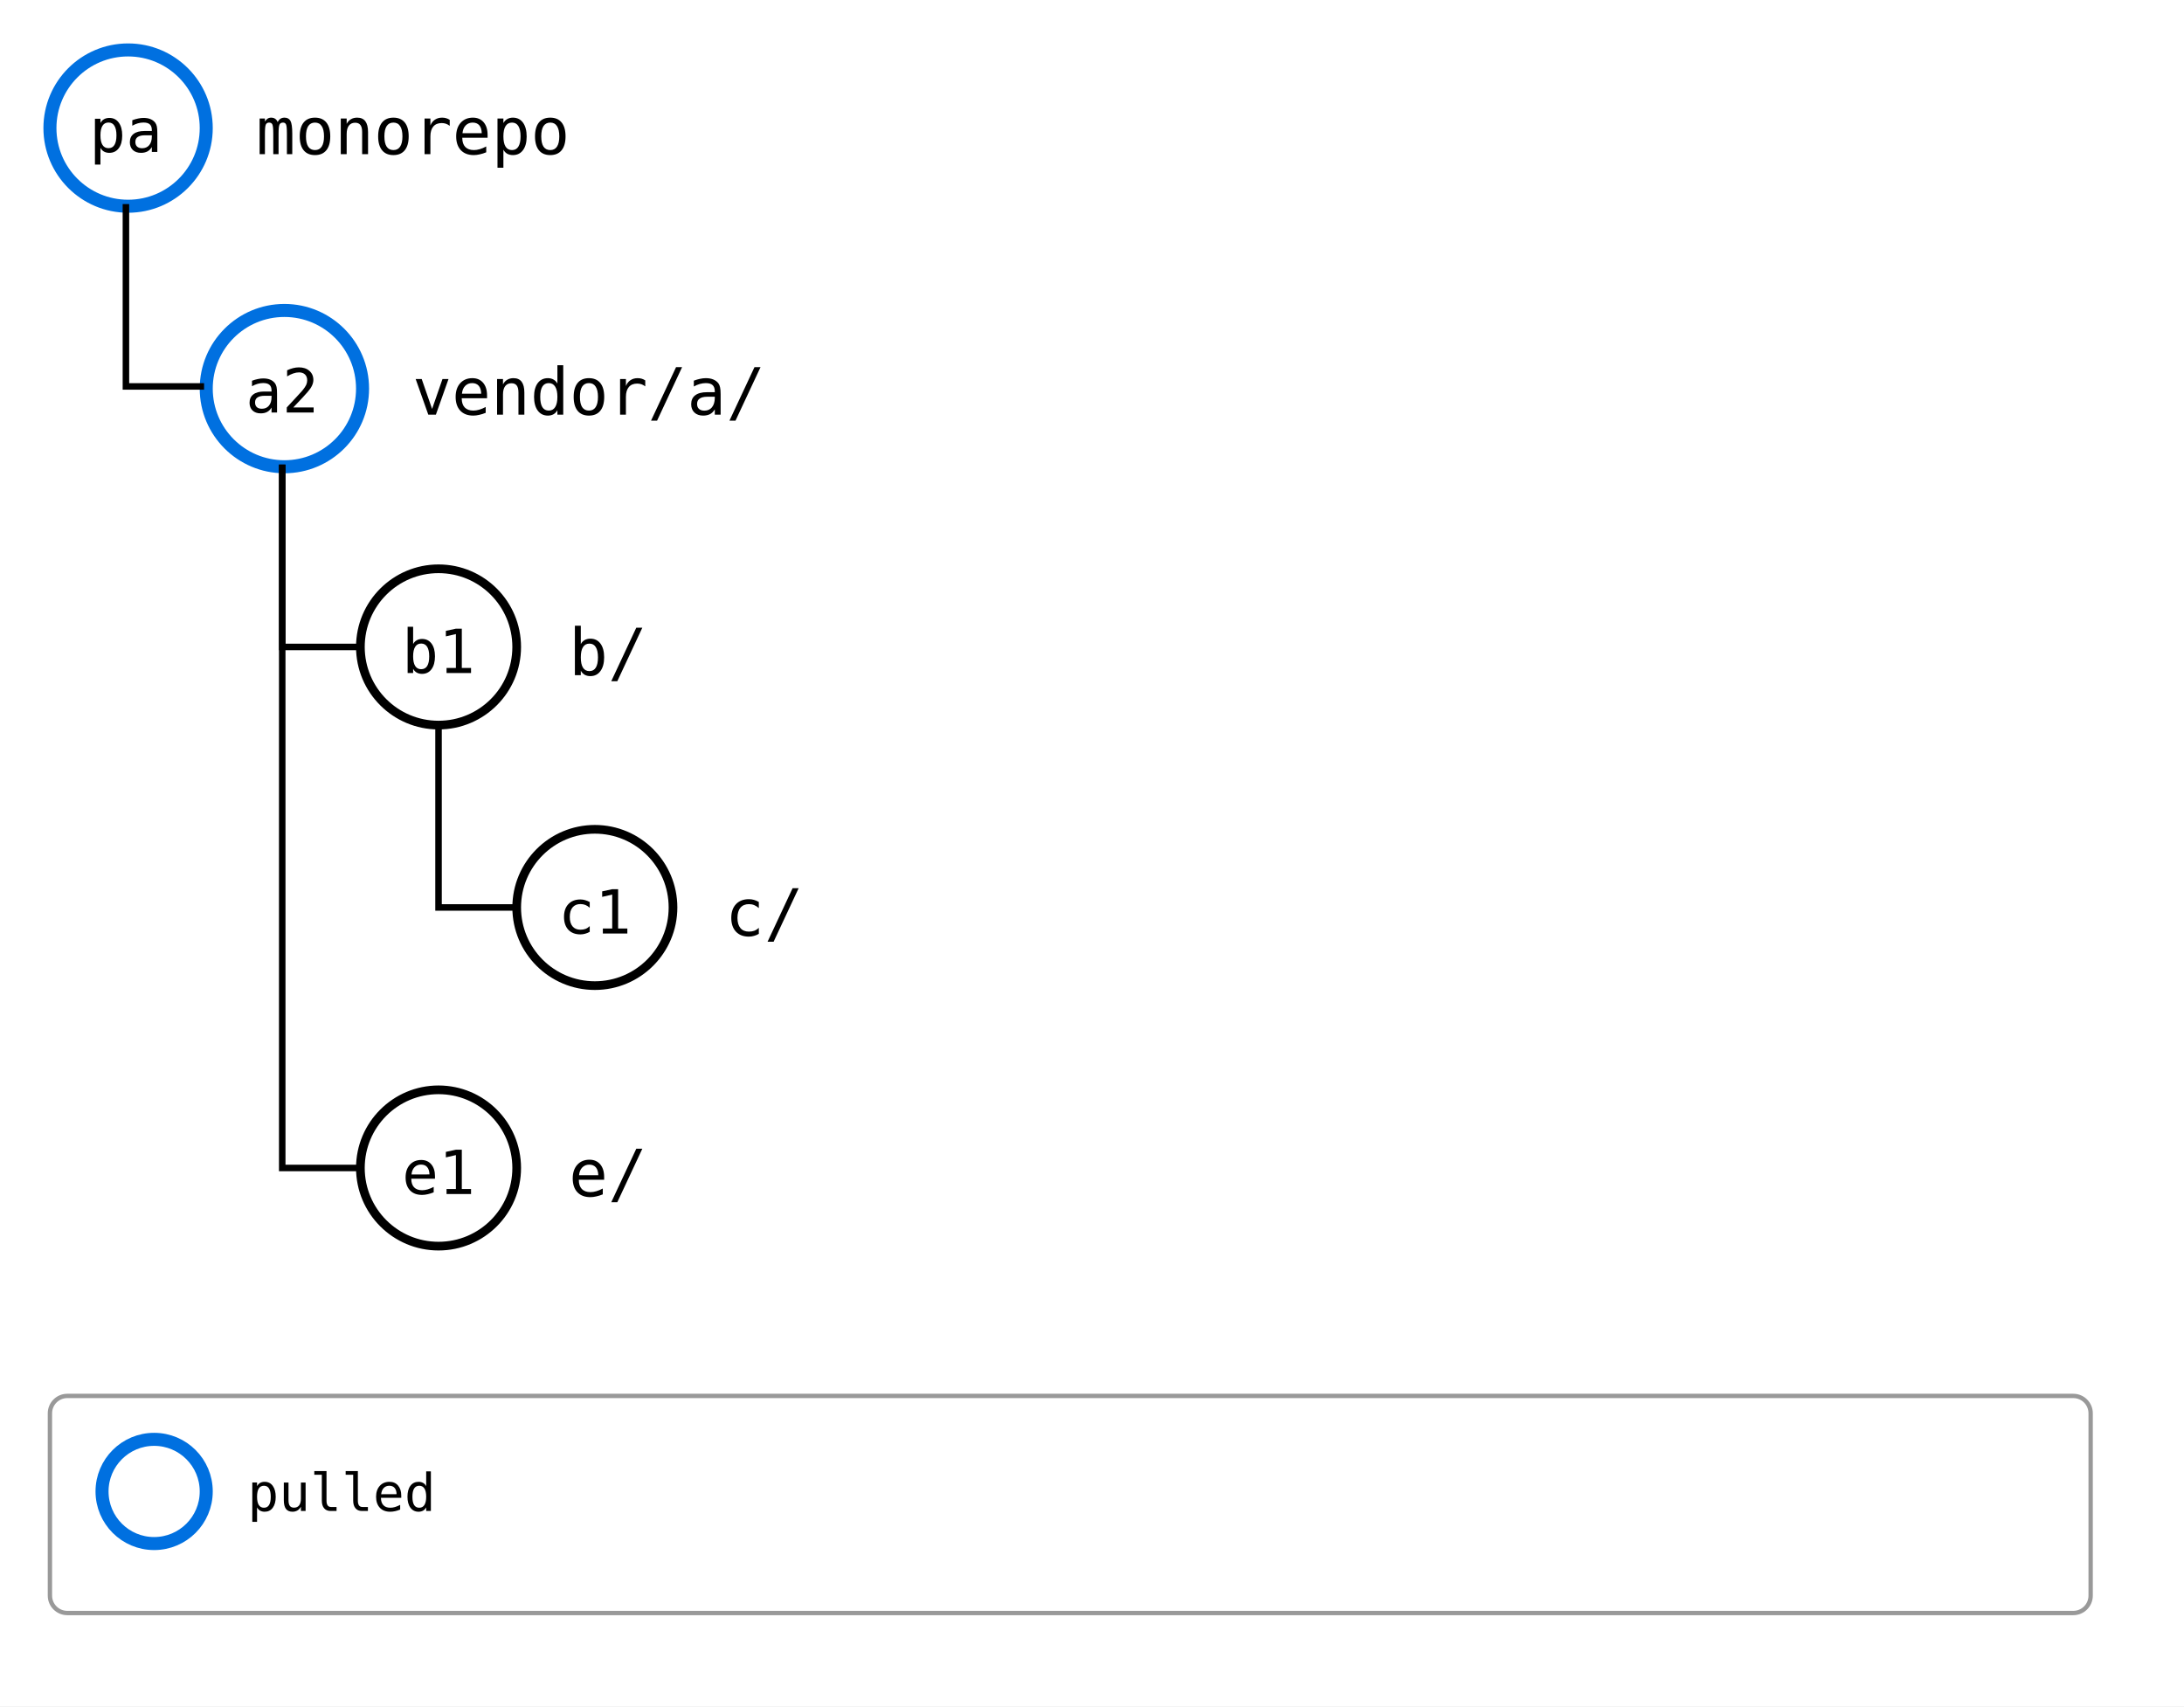
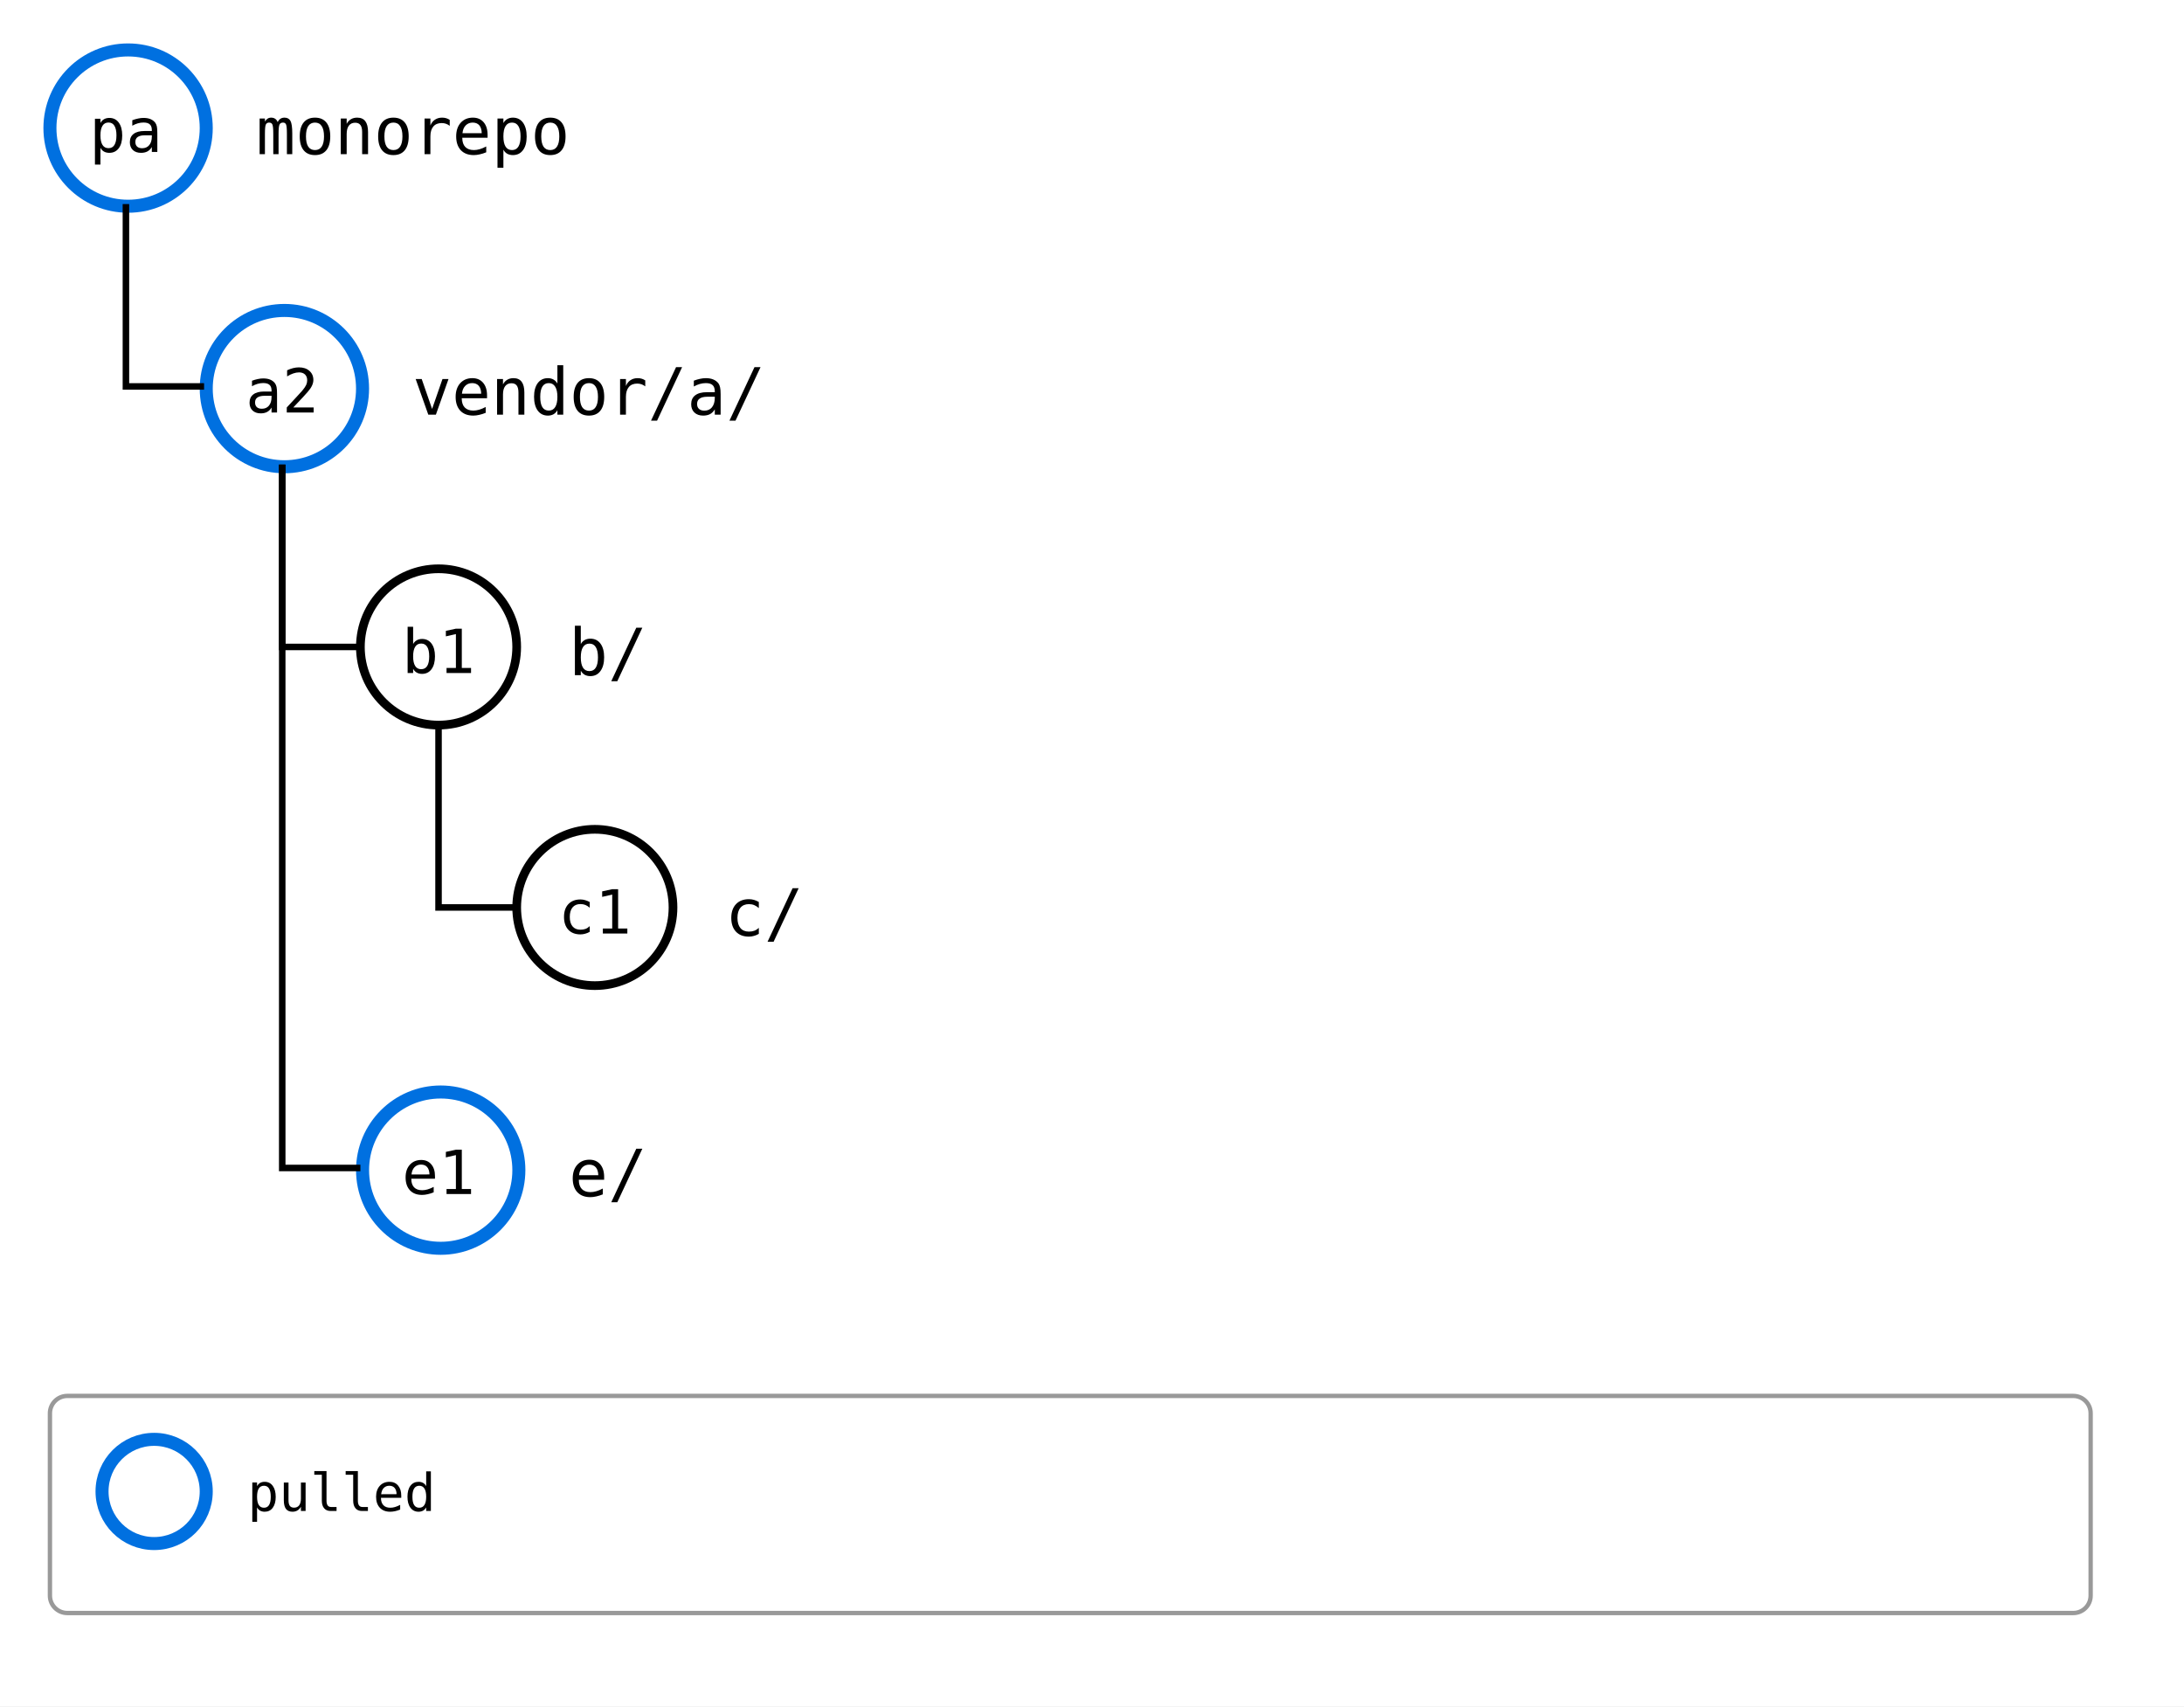
- <svg xmlns="http://www.w3.org/2000/svg" style="background: #ffffff; background-color: light-dark(#ffffff, #121212); color-scheme: light dark;" version="1.1" width="503px" height="393px" viewBox="0 0 503 393" id="ge-svg-PfYWD7qhJBe7cOK0jDzv" content="&lt;mxfile host=&quot;Electron&quot;&gt;&#10;  &lt;diagram name=&quot;tree&quot; id=&quot;tree&quot;&gt;&#10;    &lt;mxGraphModel grid=&quot;0&quot; gridSize=&quot;10&quot; guides=&quot;1&quot; tooltips=&quot;1&quot; connect=&quot;1&quot; arrows=&quot;1&quot; fold=&quot;0&quot; page=&quot;0&quot; pageScale=&quot;1&quot; pageWidth=&quot;850&quot; pageHeight=&quot;1100&quot; background=&quot;#ffffff&quot; math=&quot;0&quot; shadow=&quot;0&quot;&gt;&#10;      &lt;root&gt;&#10;        &lt;mxCell id=&quot;0&quot; /&gt;&#10;        &lt;mxCell id=&quot;1&quot; parent=&quot;0&quot; /&gt;&#10;        &lt;mxCell id=&quot;s0&quot; parent=&quot;1&quot; style=&quot;ellipse;aspect=fixed;strokeWidth=2;fontSize=14;fontFamily=Roboto Mono,monospace;strokeColor=#0070E0;strokeWidth=3;&quot; value=&quot;pa&quot; vertex=&quot;1&quot;&gt;&#10;          &lt;mxGeometry height=&quot;36&quot; width=&quot;36&quot; as=&quot;geometry&quot; /&gt;&#10;        &lt;/mxCell&gt;&#10;        &lt;mxCell id=&quot;f0&quot; parent=&quot;1&quot; style=&quot;text;align=left;verticalAlign=middle;fontSize=15;fontFamily=Roboto Mono,monospace;tree=1;&quot; value=&quot;monorepo&quot; vertex=&quot;1&quot;&gt;&#10;          &lt;mxGeometry height=&quot;36&quot; width=&quot;192&quot; x=&quot;46&quot; as=&quot;geometry&quot; /&gt;&#10;        &lt;/mxCell&gt;&#10;        &lt;mxCell id=&quot;s1&quot; parent=&quot;1&quot; style=&quot;ellipse;aspect=fixed;strokeWidth=2;fontSize=14;fontFamily=Roboto Mono,monospace;strokeColor=#0070E0;strokeWidth=3;&quot; value=&quot;a2&quot; vertex=&quot;1&quot;&gt;&#10;          &lt;mxGeometry height=&quot;36&quot; width=&quot;36&quot; x=&quot;36&quot; y=&quot;60&quot; as=&quot;geometry&quot; /&gt;&#10;        &lt;/mxCell&gt;&#10;        &lt;mxCell id=&quot;f1&quot; parent=&quot;1&quot; style=&quot;text;align=left;verticalAlign=middle;fontSize=15;fontFamily=Roboto Mono,monospace;&quot; value=&quot;vendor/a/&quot; vertex=&quot;1&quot;&gt;&#10;          &lt;mxGeometry height=&quot;36&quot; width=&quot;201&quot; x=&quot;82&quot; y=&quot;60&quot; as=&quot;geometry&quot; /&gt;&#10;        &lt;/mxCell&gt;&#10;        &lt;mxCell id=&quot;s2&quot; parent=&quot;1&quot; style=&quot;ellipse;aspect=fixed;strokeWidth=2;fontSize=14;fontFamily=Roboto Mono,monospace;&quot; value=&quot;b1&quot; vertex=&quot;1&quot;&gt;&#10;          &lt;mxGeometry height=&quot;36&quot; width=&quot;36&quot; x=&quot;72&quot; y=&quot;120&quot; as=&quot;geometry&quot; /&gt;&#10;        &lt;/mxCell&gt;&#10;        &lt;mxCell id=&quot;f2&quot; parent=&quot;1&quot; style=&quot;text;align=left;verticalAlign=middle;fontSize=15;fontFamily=Roboto Mono,monospace;&quot; value=&quot;b/&quot; vertex=&quot;1&quot;&gt;&#10;          &lt;mxGeometry height=&quot;36&quot; width=&quot;138&quot; x=&quot;118&quot; y=&quot;120&quot; as=&quot;geometry&quot; /&gt;&#10;        &lt;/mxCell&gt;&#10;        &lt;mxCell id=&quot;s3&quot; parent=&quot;1&quot; style=&quot;ellipse;aspect=fixed;strokeWidth=2;fontSize=14;fontFamily=Roboto Mono,monospace;&quot; value=&quot;c1&quot; vertex=&quot;1&quot;&gt;&#10;          &lt;mxGeometry height=&quot;36&quot; width=&quot;36&quot; x=&quot;108&quot; y=&quot;180&quot; as=&quot;geometry&quot; /&gt;&#10;        &lt;/mxCell&gt;&#10;        &lt;mxCell id=&quot;f3&quot; parent=&quot;1&quot; style=&quot;text;align=left;verticalAlign=middle;fontSize=15;fontFamily=Roboto Mono,monospace;&quot; value=&quot;c/&quot; vertex=&quot;1&quot;&gt;&#10;          &lt;mxGeometry height=&quot;36&quot; width=&quot;138&quot; x=&quot;154&quot; y=&quot;180&quot; as=&quot;geometry&quot; /&gt;&#10;        &lt;/mxCell&gt;&#10;        &lt;mxCell id=&quot;s4&quot; parent=&quot;1&quot; style=&quot;ellipse;aspect=fixed;strokeWidth=2;fontSize=14;fontFamily=Roboto Mono,monospace;&quot; value=&quot;e1&quot; vertex=&quot;1&quot;&gt;&#10;          &lt;mxGeometry height=&quot;36&quot; width=&quot;36&quot; x=&quot;72&quot; y=&quot;240&quot; as=&quot;geometry&quot; /&gt;&#10;        &lt;/mxCell&gt;&#10;        &lt;mxCell id=&quot;f4&quot; parent=&quot;1&quot; style=&quot;text;align=left;verticalAlign=middle;fontSize=15;fontFamily=Roboto Mono,monospace;&quot; value=&quot;e/&quot; vertex=&quot;1&quot;&gt;&#10;          &lt;mxGeometry height=&quot;36&quot; width=&quot;138&quot; x=&quot;118&quot; y=&quot;240&quot; as=&quot;geometry&quot; /&gt;&#10;        &lt;/mxCell&gt;&#10;        &lt;mxCell id=&quot;legend&quot; parent=&quot;1&quot; style=&quot;rounded=1;arcSize=8;fillColor=none;strokeColor=#999999;strokeWidth=1;legend=1;&quot; value=&quot;&quot; vertex=&quot;1&quot;&gt;&#10;          &lt;mxGeometry height=&quot;50&quot; width=&quot;470&quot; y=&quot;310&quot; as=&quot;geometry&quot; /&gt;&#10;        &lt;/mxCell&gt;&#10;        &lt;mxCell id=&quot;lg0&quot; parent=&quot;legend&quot; style=&quot;ellipse;aspect=fixed;strokeWidth=2;strokeColor=#0070E0;strokeWidth=3;&quot; value=&quot;&quot; vertex=&quot;1&quot;&gt;&#10;          &lt;mxGeometry height=&quot;24&quot; width=&quot;24&quot; x=&quot;12&quot; y=&quot;10&quot; as=&quot;geometry&quot; /&gt;&#10;        &lt;/mxCell&gt;&#10;        &lt;mxCell id=&quot;lt0&quot; parent=&quot;legend&quot; style=&quot;text;align=left;verticalAlign=middle;fontSize=12;fontFamily=Roboto Mono,monospace;&quot; value=&quot;pulled&quot; vertex=&quot;1&quot;&gt;&#10;          &lt;mxGeometry height=&quot;28&quot; width=&quot;190&quot; x=&quot;44&quot; y=&quot;8&quot; as=&quot;geometry&quot; /&gt;&#10;        &lt;/mxCell&gt;&#10;        &lt;mxCell id=&quot;c1&quot; edge=&quot;1&quot; parent=&quot;1&quot; source=&quot;s0&quot; style=&quot;endArrow=none;strokeWidth=1.5;edgeStyle=orthogonalEdgeStyle;rounded=0;exitX=0.5;exitY=1;exitDx=0;exitDy=0;entryX=0;entryY=0.5;entryDx=0;entryDy=0;&quot; target=&quot;s1&quot;&gt;&#10;          &lt;mxGeometry relative=&quot;1&quot; as=&quot;geometry&quot; /&gt;&#10;        &lt;/mxCell&gt;&#10;        &lt;mxCell id=&quot;c2&quot; edge=&quot;1&quot; parent=&quot;1&quot; source=&quot;s1&quot; style=&quot;endArrow=none;strokeWidth=1.5;edgeStyle=orthogonalEdgeStyle;rounded=0;exitX=0.5;exitY=1;exitDx=0;exitDy=0;entryX=0;entryY=0.5;entryDx=0;entryDy=0;&quot; target=&quot;s2&quot;&gt;&#10;          &lt;mxGeometry relative=&quot;1&quot; as=&quot;geometry&quot; /&gt;&#10;        &lt;/mxCell&gt;&#10;        &lt;mxCell id=&quot;c3&quot; edge=&quot;1&quot; parent=&quot;1&quot; source=&quot;s2&quot; style=&quot;endArrow=none;strokeWidth=1.5;edgeStyle=orthogonalEdgeStyle;rounded=0;exitX=0.5;exitY=1;exitDx=0;exitDy=0;entryX=0;entryY=0.5;entryDx=0;entryDy=0;&quot; target=&quot;s3&quot;&gt;&#10;          &lt;mxGeometry relative=&quot;1&quot; as=&quot;geometry&quot; /&gt;&#10;        &lt;/mxCell&gt;&#10;        &lt;mxCell id=&quot;c4&quot; edge=&quot;1&quot; parent=&quot;1&quot; source=&quot;s1&quot; style=&quot;endArrow=none;strokeWidth=1.5;edgeStyle=orthogonalEdgeStyle;rounded=0;exitX=0.5;exitY=1;exitDx=0;exitDy=0;entryX=0;entryY=0.5;entryDx=0;entryDy=0;&quot; target=&quot;s4&quot;&gt;&#10;          &lt;mxGeometry relative=&quot;1&quot; as=&quot;geometry&quot; /&gt;&#10;        &lt;/mxCell&gt;&#10;      &lt;/root&gt;&#10;    &lt;/mxGraphModel&gt;&#10;  &lt;/diagram&gt;&#10;&lt;/mxfile&gt;&#10;">
-   <style type="text/css">@supports (color: light-dark(#000, #fff)) { #ge-svg-PfYWD7qhJBe7cOK0jDzv { --ge-adaptive-bg: light-dark(#ffffff, var(--ge-dark-color, #121212)); } }</style>
+ <svg xmlns="http://www.w3.org/2000/svg" style="background: #ffffff; background-color: light-dark(#ffffff, #121212); color-scheme: light dark;" version="1.1" width="503px" height="393px" viewBox="0 0 503 393" id="ge-svg-yHl-VAx7AtNTaStv2Rbq" content="&lt;mxfile host=&quot;Electron&quot;&gt;&#10;  &lt;diagram name=&quot;tree&quot; id=&quot;tree&quot;&gt;&#10;    &lt;mxGraphModel dx=&quot;-258&quot; dy=&quot;-101&quot; grid=&quot;0&quot; gridSize=&quot;10&quot; guides=&quot;1&quot; tooltips=&quot;1&quot; connect=&quot;1&quot; arrows=&quot;1&quot; fold=&quot;0&quot; page=&quot;0&quot; pageScale=&quot;1&quot; pageWidth=&quot;850&quot; pageHeight=&quot;1100&quot; background=&quot;#ffffff&quot; math=&quot;0&quot; shadow=&quot;0&quot;&gt;&#10;      &lt;root&gt;&#10;        &lt;mxCell id=&quot;0&quot; /&gt;&#10;        &lt;mxCell id=&quot;1&quot; parent=&quot;0&quot; /&gt;&#10;        &lt;mxCell id=&quot;s0&quot; parent=&quot;1&quot; style=&quot;ellipse;aspect=fixed;strokeWidth=2;fontSize=14;fontFamily=Roboto Mono,monospace;strokeColor=#0070E0;strokeWidth=3;&quot; value=&quot;pa&quot; vertex=&quot;1&quot;&gt;&#10;          &lt;mxGeometry height=&quot;36&quot; width=&quot;36&quot; as=&quot;geometry&quot; /&gt;&#10;        &lt;/mxCell&gt;&#10;        &lt;mxCell id=&quot;f0&quot; parent=&quot;1&quot; style=&quot;text;align=left;verticalAlign=middle;fontSize=15;fontFamily=Roboto Mono,monospace;tree=1;&quot; value=&quot;monorepo&quot; vertex=&quot;1&quot;&gt;&#10;          &lt;mxGeometry height=&quot;36&quot; width=&quot;192&quot; x=&quot;46&quot; as=&quot;geometry&quot; /&gt;&#10;        &lt;/mxCell&gt;&#10;        &lt;mxCell id=&quot;s1&quot; parent=&quot;1&quot; style=&quot;ellipse;aspect=fixed;strokeWidth=2;fontSize=14;fontFamily=Roboto Mono,monospace;strokeColor=#0070E0;strokeWidth=3;&quot; value=&quot;a2&quot; vertex=&quot;1&quot;&gt;&#10;          &lt;mxGeometry height=&quot;36&quot; width=&quot;36&quot; x=&quot;36&quot; y=&quot;60&quot; as=&quot;geometry&quot; /&gt;&#10;        &lt;/mxCell&gt;&#10;        &lt;mxCell id=&quot;f1&quot; parent=&quot;1&quot; style=&quot;text;align=left;verticalAlign=middle;fontSize=15;fontFamily=Roboto Mono,monospace;&quot; value=&quot;vendor/a/&quot; vertex=&quot;1&quot;&gt;&#10;          &lt;mxGeometry height=&quot;36&quot; width=&quot;201&quot; x=&quot;82&quot; y=&quot;60&quot; as=&quot;geometry&quot; /&gt;&#10;        &lt;/mxCell&gt;&#10;        &lt;mxCell id=&quot;s2&quot; parent=&quot;1&quot; style=&quot;ellipse;aspect=fixed;strokeWidth=2;fontSize=14;fontFamily=Roboto Mono,monospace;&quot; value=&quot;b1&quot; vertex=&quot;1&quot;&gt;&#10;          &lt;mxGeometry height=&quot;36&quot; width=&quot;36&quot; x=&quot;72&quot; y=&quot;120&quot; as=&quot;geometry&quot; /&gt;&#10;        &lt;/mxCell&gt;&#10;        &lt;mxCell id=&quot;f2&quot; parent=&quot;1&quot; style=&quot;text;align=left;verticalAlign=middle;fontSize=15;fontFamily=Roboto Mono,monospace;&quot; value=&quot;b/&quot; vertex=&quot;1&quot;&gt;&#10;          &lt;mxGeometry height=&quot;36&quot; width=&quot;138&quot; x=&quot;118&quot; y=&quot;120&quot; as=&quot;geometry&quot; /&gt;&#10;        &lt;/mxCell&gt;&#10;        &lt;mxCell id=&quot;s3&quot; parent=&quot;1&quot; style=&quot;ellipse;aspect=fixed;strokeWidth=2;fontSize=14;fontFamily=Roboto Mono,monospace;&quot; value=&quot;c1&quot; vertex=&quot;1&quot;&gt;&#10;          &lt;mxGeometry height=&quot;36&quot; width=&quot;36&quot; x=&quot;108&quot; y=&quot;180&quot; as=&quot;geometry&quot; /&gt;&#10;        &lt;/mxCell&gt;&#10;        &lt;mxCell id=&quot;f3&quot; parent=&quot;1&quot; style=&quot;text;align=left;verticalAlign=middle;fontSize=15;fontFamily=Roboto Mono,monospace;&quot; value=&quot;c/&quot; vertex=&quot;1&quot;&gt;&#10;          &lt;mxGeometry height=&quot;36&quot; width=&quot;138&quot; x=&quot;154&quot; y=&quot;180&quot; as=&quot;geometry&quot; /&gt;&#10;        &lt;/mxCell&gt;&#10;        &lt;mxCell id=&quot;s4&quot; parent=&quot;1&quot; style=&quot;ellipse;aspect=fixed;strokeWidth=2;fontSize=14;fontFamily=Roboto Mono,monospace;strokeColor=#0070E0;strokeWidth=3;&quot; value=&quot;e1&quot; vertex=&quot;1&quot;&gt;&#10;          &lt;mxGeometry height=&quot;36&quot; width=&quot;36&quot; x=&quot;72&quot; y=&quot;240&quot; as=&quot;geometry&quot; /&gt;&#10;        &lt;/mxCell&gt;&#10;        &lt;mxCell id=&quot;f4&quot; parent=&quot;1&quot; style=&quot;text;align=left;verticalAlign=middle;fontSize=15;fontFamily=Roboto Mono,monospace;&quot; value=&quot;e/&quot; vertex=&quot;1&quot;&gt;&#10;          &lt;mxGeometry height=&quot;36&quot; width=&quot;138&quot; x=&quot;118&quot; y=&quot;240&quot; as=&quot;geometry&quot; /&gt;&#10;        &lt;/mxCell&gt;&#10;        &lt;mxCell id=&quot;legend&quot; parent=&quot;1&quot; style=&quot;rounded=1;arcSize=8;fillColor=none;strokeColor=#999999;strokeWidth=1;legend=1;&quot; value=&quot;&quot; vertex=&quot;1&quot;&gt;&#10;          &lt;mxGeometry height=&quot;50&quot; width=&quot;470&quot; y=&quot;310&quot; as=&quot;geometry&quot; /&gt;&#10;        &lt;/mxCell&gt;&#10;        &lt;mxCell id=&quot;lg0&quot; parent=&quot;legend&quot; style=&quot;ellipse;aspect=fixed;strokeWidth=2;strokeColor=#0070E0;strokeWidth=3;&quot; value=&quot;&quot; vertex=&quot;1&quot;&gt;&#10;          &lt;mxGeometry height=&quot;24&quot; width=&quot;24&quot; x=&quot;12&quot; y=&quot;10&quot; as=&quot;geometry&quot; /&gt;&#10;        &lt;/mxCell&gt;&#10;        &lt;mxCell id=&quot;lt0&quot; parent=&quot;legend&quot; style=&quot;text;align=left;verticalAlign=middle;fontSize=12;fontFamily=Roboto Mono,monospace;&quot; value=&quot;pulled&quot; vertex=&quot;1&quot;&gt;&#10;          &lt;mxGeometry height=&quot;28&quot; width=&quot;190&quot; x=&quot;44&quot; y=&quot;8&quot; as=&quot;geometry&quot; /&gt;&#10;        &lt;/mxCell&gt;&#10;        &lt;mxCell id=&quot;c1&quot; edge=&quot;1&quot; parent=&quot;1&quot; source=&quot;s0&quot; style=&quot;endArrow=none;strokeWidth=1.5;edgeStyle=orthogonalEdgeStyle;rounded=0;exitX=0.5;exitY=1;exitDx=0;exitDy=0;entryX=0;entryY=0.5;entryDx=0;entryDy=0;&quot; target=&quot;s1&quot;&gt;&#10;          &lt;mxGeometry relative=&quot;1&quot; as=&quot;geometry&quot; /&gt;&#10;        &lt;/mxCell&gt;&#10;        &lt;mxCell id=&quot;c2&quot; edge=&quot;1&quot; parent=&quot;1&quot; source=&quot;s1&quot; style=&quot;endArrow=none;strokeWidth=1.5;edgeStyle=orthogonalEdgeStyle;rounded=0;exitX=0.5;exitY=1;exitDx=0;exitDy=0;entryX=0;entryY=0.5;entryDx=0;entryDy=0;&quot; target=&quot;s2&quot;&gt;&#10;          &lt;mxGeometry relative=&quot;1&quot; as=&quot;geometry&quot; /&gt;&#10;        &lt;/mxCell&gt;&#10;        &lt;mxCell id=&quot;c3&quot; edge=&quot;1&quot; parent=&quot;1&quot; source=&quot;s2&quot; style=&quot;endArrow=none;strokeWidth=1.5;edgeStyle=orthogonalEdgeStyle;rounded=0;exitX=0.5;exitY=1;exitDx=0;exitDy=0;entryX=0;entryY=0.5;entryDx=0;entryDy=0;&quot; target=&quot;s3&quot;&gt;&#10;          &lt;mxGeometry relative=&quot;1&quot; as=&quot;geometry&quot; /&gt;&#10;        &lt;/mxCell&gt;&#10;        &lt;mxCell id=&quot;c4&quot; edge=&quot;1&quot; parent=&quot;1&quot; source=&quot;s1&quot; style=&quot;endArrow=none;strokeWidth=1.5;edgeStyle=orthogonalEdgeStyle;rounded=0;exitX=0.5;exitY=1;exitDx=0;exitDy=0;entryX=0;entryY=0.5;entryDx=0;entryDy=0;&quot; target=&quot;s4&quot;&gt;&#10;          &lt;mxGeometry relative=&quot;1&quot; as=&quot;geometry&quot; /&gt;&#10;        &lt;/mxCell&gt;&#10;      &lt;/root&gt;&#10;    &lt;/mxGraphModel&gt;&#10;  &lt;/diagram&gt;&#10;&lt;/mxfile&gt;&#10;">
+   <style type="text/css">@supports (color: light-dark(#000, #fff)) { #ge-svg-yHl-VAx7AtNTaStv2Rbq { --ge-adaptive-bg: light-dark(#ffffff, var(--ge-dark-color, #121212)); } }</style>
  <defs />
  <rect fill="#ffffff" width="100%" height="100%" x="0" y="0" style="fill: light-dark(rgb(255, 255, 255), rgb(18, 18, 18));" />
  <g>
    <g data-cell-id="0">
      <g data-cell-id="1">
        <g data-cell-id="s0">
          <g transform="translate(0.5,0.5)">
            <ellipse cx="29" cy="29" rx="18" ry="18" fill="#ffffff" stroke="#0070e0" stroke-width="3" pointer-events="all" style="fill: var(--ge-adaptive-bg, #ffffff); stroke: light-dark(rgb(0, 112, 224), rgb(72, 168, 255));" />
          </g>
          <g>
            <g fill="#000000" font-family="'Roboto Mono', monospace" text-anchor="middle" font-size="14px" style="fill: light-dark(rgb(0, 0, 0), rgb(255, 255, 255));">
              <text x="29" y="35">pa</text>
            </g>
          </g>
        </g>
        <g data-cell-id="f0">
          <g>
            <rect x="57" y="11" width="192" height="36" fill="none" stroke="none" pointer-events="all" />
          </g>
          <g>
            <g fill="#000000" font-family="'Roboto Mono', monospace" text-anchor="start" font-size="15px" style="fill: light-dark(rgb(0, 0, 0), rgb(255, 255, 255));">
              <text x="59" y="35.5">monorepo</text>
            </g>
          </g>
        </g>
        <g data-cell-id="s1">
          <g transform="translate(0.5,0.5)">
            <ellipse cx="65" cy="89" rx="18" ry="18" fill="#ffffff" stroke="#0070e0" stroke-width="3" pointer-events="all" style="fill: var(--ge-adaptive-bg, #ffffff); stroke: light-dark(rgb(0, 112, 224), rgb(72, 168, 255));" />
          </g>
          <g>
            <g fill="#000000" font-family="'Roboto Mono', monospace" text-anchor="middle" font-size="14px" style="fill: light-dark(rgb(0, 0, 0), rgb(255, 255, 255));">
              <text x="65" y="95">a2</text>
            </g>
          </g>
        </g>
        <g data-cell-id="f1">
          <g>
            <rect x="93" y="71" width="201" height="36" fill="none" stroke="none" pointer-events="all" />
          </g>
          <g>
            <g fill="#000000" font-family="'Roboto Mono', monospace" text-anchor="start" font-size="15px" style="fill: light-dark(rgb(0, 0, 0), rgb(255, 255, 255));">
              <text x="95" y="95.5">vendor/a/</text>
            </g>
          </g>
        </g>
        <g data-cell-id="s2">
          <g>
            <ellipse cx="101" cy="149" rx="18" ry="18" fill="#ffffff" stroke="#000000" stroke-width="2" pointer-events="all" style="fill: var(--ge-adaptive-bg, #ffffff); stroke: light-dark(rgb(0, 0, 0), rgb(255, 255, 255));" />
          </g>
          <g>
            <g fill="#000000" font-family="'Roboto Mono', monospace" text-anchor="middle" font-size="14px" style="fill: light-dark(rgb(0, 0, 0), rgb(255, 255, 255));">
              <text x="101" y="155">b1</text>
            </g>
          </g>
        </g>
        <g data-cell-id="f2">
          <g>
            <rect x="129" y="131" width="138" height="36" fill="none" stroke="none" pointer-events="all" />
          </g>
          <g>
            <g fill="#000000" font-family="'Roboto Mono', monospace" text-anchor="start" font-size="15px" style="fill: light-dark(rgb(0, 0, 0), rgb(255, 255, 255));">
              <text x="131" y="155.5">b/</text>
            </g>
          </g>
        </g>
        <g data-cell-id="s3">
          <g>
            <ellipse cx="137" cy="209" rx="18" ry="18" fill="#ffffff" stroke="#000000" stroke-width="2" pointer-events="all" style="fill: var(--ge-adaptive-bg, #ffffff); stroke: light-dark(rgb(0, 0, 0), rgb(255, 255, 255));" />
          </g>
          <g>
            <g fill="#000000" font-family="'Roboto Mono', monospace" text-anchor="middle" font-size="14px" style="fill: light-dark(rgb(0, 0, 0), rgb(255, 255, 255));">
              <text x="137" y="215">c1</text>
            </g>
          </g>
        </g>
        <g data-cell-id="f3">
          <g>
            <rect x="165" y="191" width="138" height="36" fill="none" stroke="none" pointer-events="all" />
          </g>
          <g>
            <g fill="#000000" font-family="'Roboto Mono', monospace" text-anchor="start" font-size="15px" style="fill: light-dark(rgb(0, 0, 0), rgb(255, 255, 255));">
              <text x="167" y="215.5">c/</text>
            </g>
          </g>
        </g>
        <g data-cell-id="s4">
-           <g>
-             <ellipse cx="101" cy="269" rx="18" ry="18" fill="#ffffff" stroke="#000000" stroke-width="2" pointer-events="all" style="fill: var(--ge-adaptive-bg, #ffffff); stroke: light-dark(rgb(0, 0, 0), rgb(255, 255, 255));" />
+           <g transform="translate(0.5,0.5)">
+             <ellipse cx="101" cy="269" rx="18" ry="18" fill="#ffffff" stroke="#0070e0" stroke-width="3" pointer-events="all" style="fill: var(--ge-adaptive-bg, #ffffff); stroke: light-dark(rgb(0, 112, 224), rgb(72, 168, 255));" />
          </g>
          <g>
            <g fill="#000000" font-family="'Roboto Mono', monospace" text-anchor="middle" font-size="14px" style="fill: light-dark(rgb(0, 0, 0), rgb(255, 255, 255));">
              <text x="101" y="275">e1</text>
            </g>
          </g>
        </g>
        <g data-cell-id="f4">
          <g>
            <rect x="129" y="251" width="138" height="36" fill="none" stroke="none" pointer-events="all" />
          </g>
          <g>
            <g fill="#000000" font-family="'Roboto Mono', monospace" text-anchor="start" font-size="15px" style="fill: light-dark(rgb(0, 0, 0), rgb(255, 255, 255));">
              <text x="131" y="275.5">e/</text>
            </g>
          </g>
        </g>
        <g data-cell-id="legend">
          <g transform="translate(0.5,0.5)">
            <rect x="11" y="321" width="470" height="50" rx="4" ry="4" fill="none" stroke="#999999" pointer-events="all" style="stroke: light-dark(rgb(153, 153, 153), rgb(106, 106, 106));" />
          </g>
          <g data-cell-id="lg0">
            <g transform="translate(0.5,0.5)">
              <ellipse cx="35" cy="343" rx="12" ry="12" fill="#ffffff" stroke="#0070e0" stroke-width="3" pointer-events="all" style="fill: var(--ge-adaptive-bg, #ffffff); stroke: light-dark(rgb(0, 112, 224), rgb(72, 168, 255));" />
            </g>
          </g>
          <g data-cell-id="lt0">
            <g>
              <rect x="55" y="329" width="190" height="28" fill="none" stroke="none" pointer-events="all" />
            </g>
            <g>
              <g fill="#000000" font-family="'Roboto Mono', monospace" text-anchor="start" font-size="12px" style="fill: light-dark(rgb(0, 0, 0), rgb(255, 255, 255));">
                <text x="57" y="348">pulled</text>
              </g>
            </g>
          </g>
        </g>
        <g data-cell-id="c1">
          <g>
            <path d="M 29 47 L 29 89 L 47 89" fill="none" stroke="#000000" stroke-width="1.5" stroke-miterlimit="10" pointer-events="stroke" style="stroke: light-dark(rgb(0, 0, 0), rgb(255, 255, 255));" />
          </g>
        </g>
        <g data-cell-id="c2">
          <g>
            <path d="M 65 107 L 65 149 L 83 149" fill="none" stroke="#000000" stroke-width="1.5" stroke-miterlimit="10" pointer-events="stroke" style="stroke: light-dark(rgb(0, 0, 0), rgb(255, 255, 255));" />
          </g>
        </g>
        <g data-cell-id="c3">
          <g>
            <path d="M 101 167 L 101 209 L 119 209" fill="none" stroke="#000000" stroke-width="1.5" stroke-miterlimit="10" pointer-events="stroke" style="stroke: light-dark(rgb(0, 0, 0), rgb(255, 255, 255));" />
          </g>
        </g>
        <g data-cell-id="c4">
          <g>
            <path d="M 65 107 L 65 269 L 83 269" fill="none" stroke="#000000" stroke-width="1.5" stroke-miterlimit="10" pointer-events="stroke" style="stroke: light-dark(rgb(0, 0, 0), rgb(255, 255, 255));" />
          </g>
        </g>
      </g>
    </g>
  </g>
</svg>
